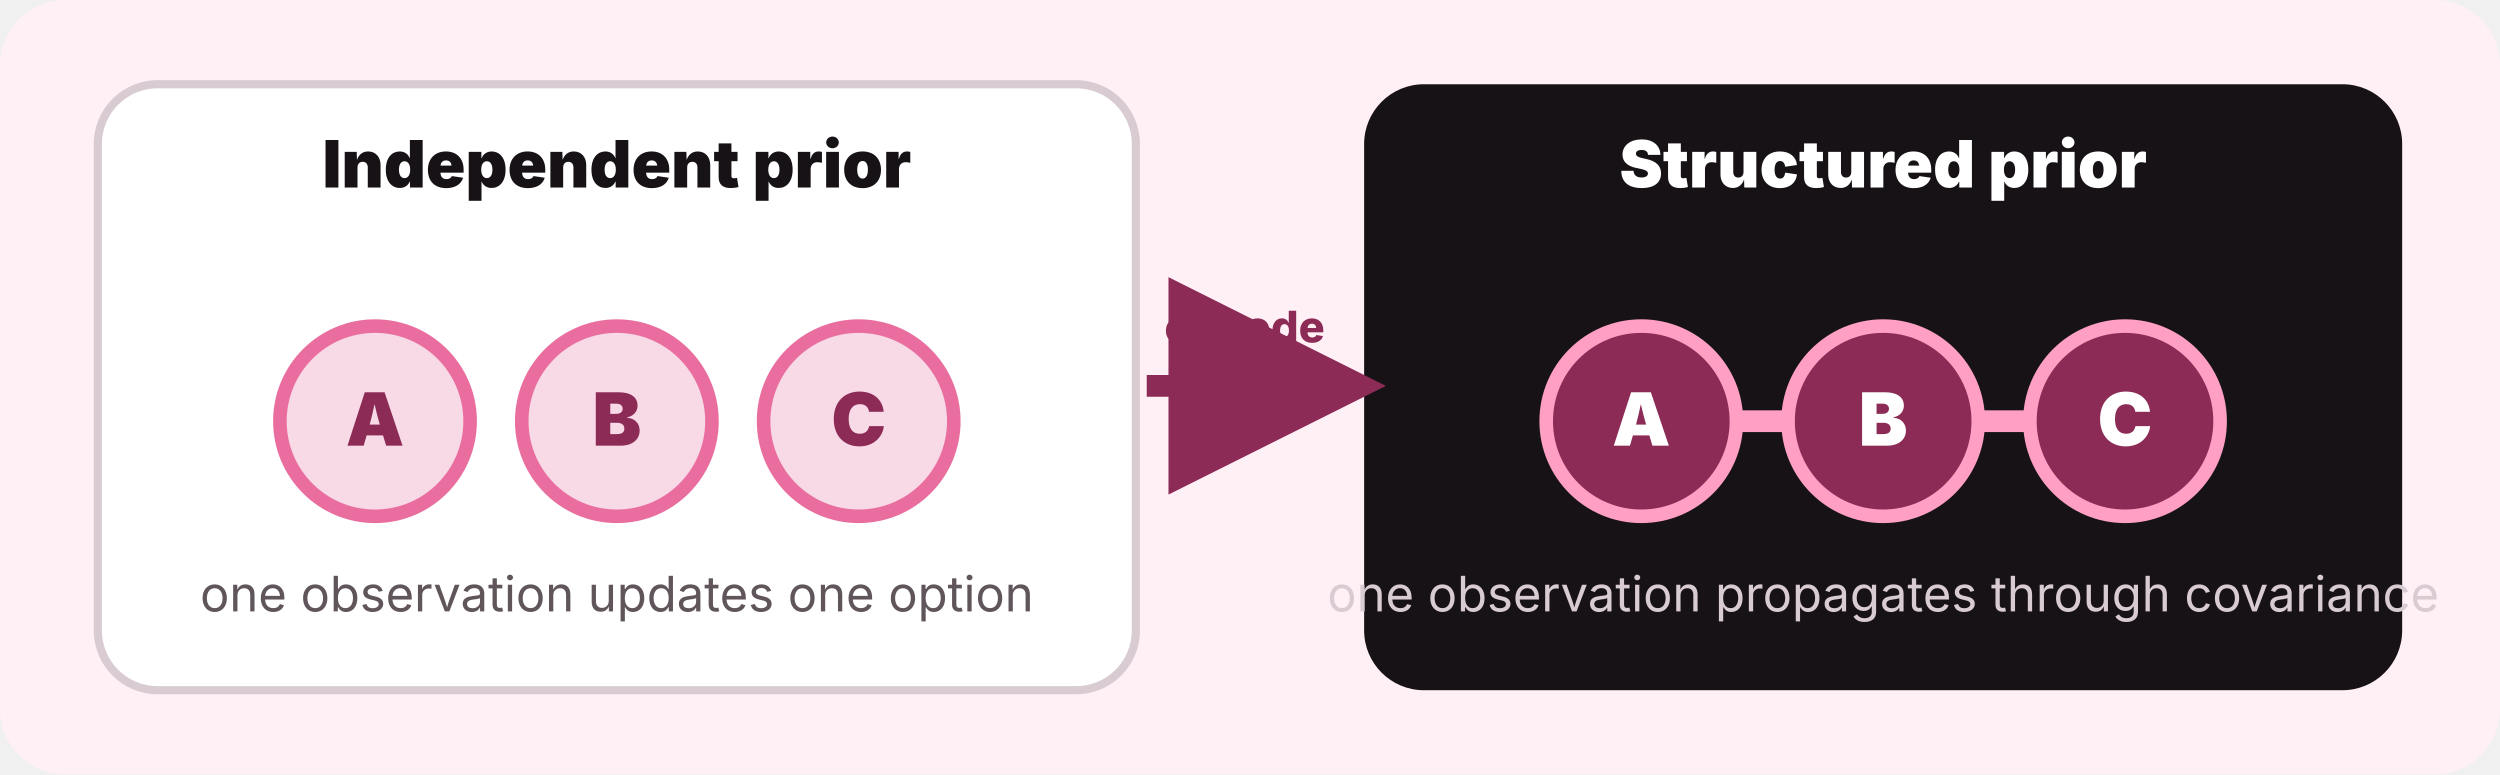
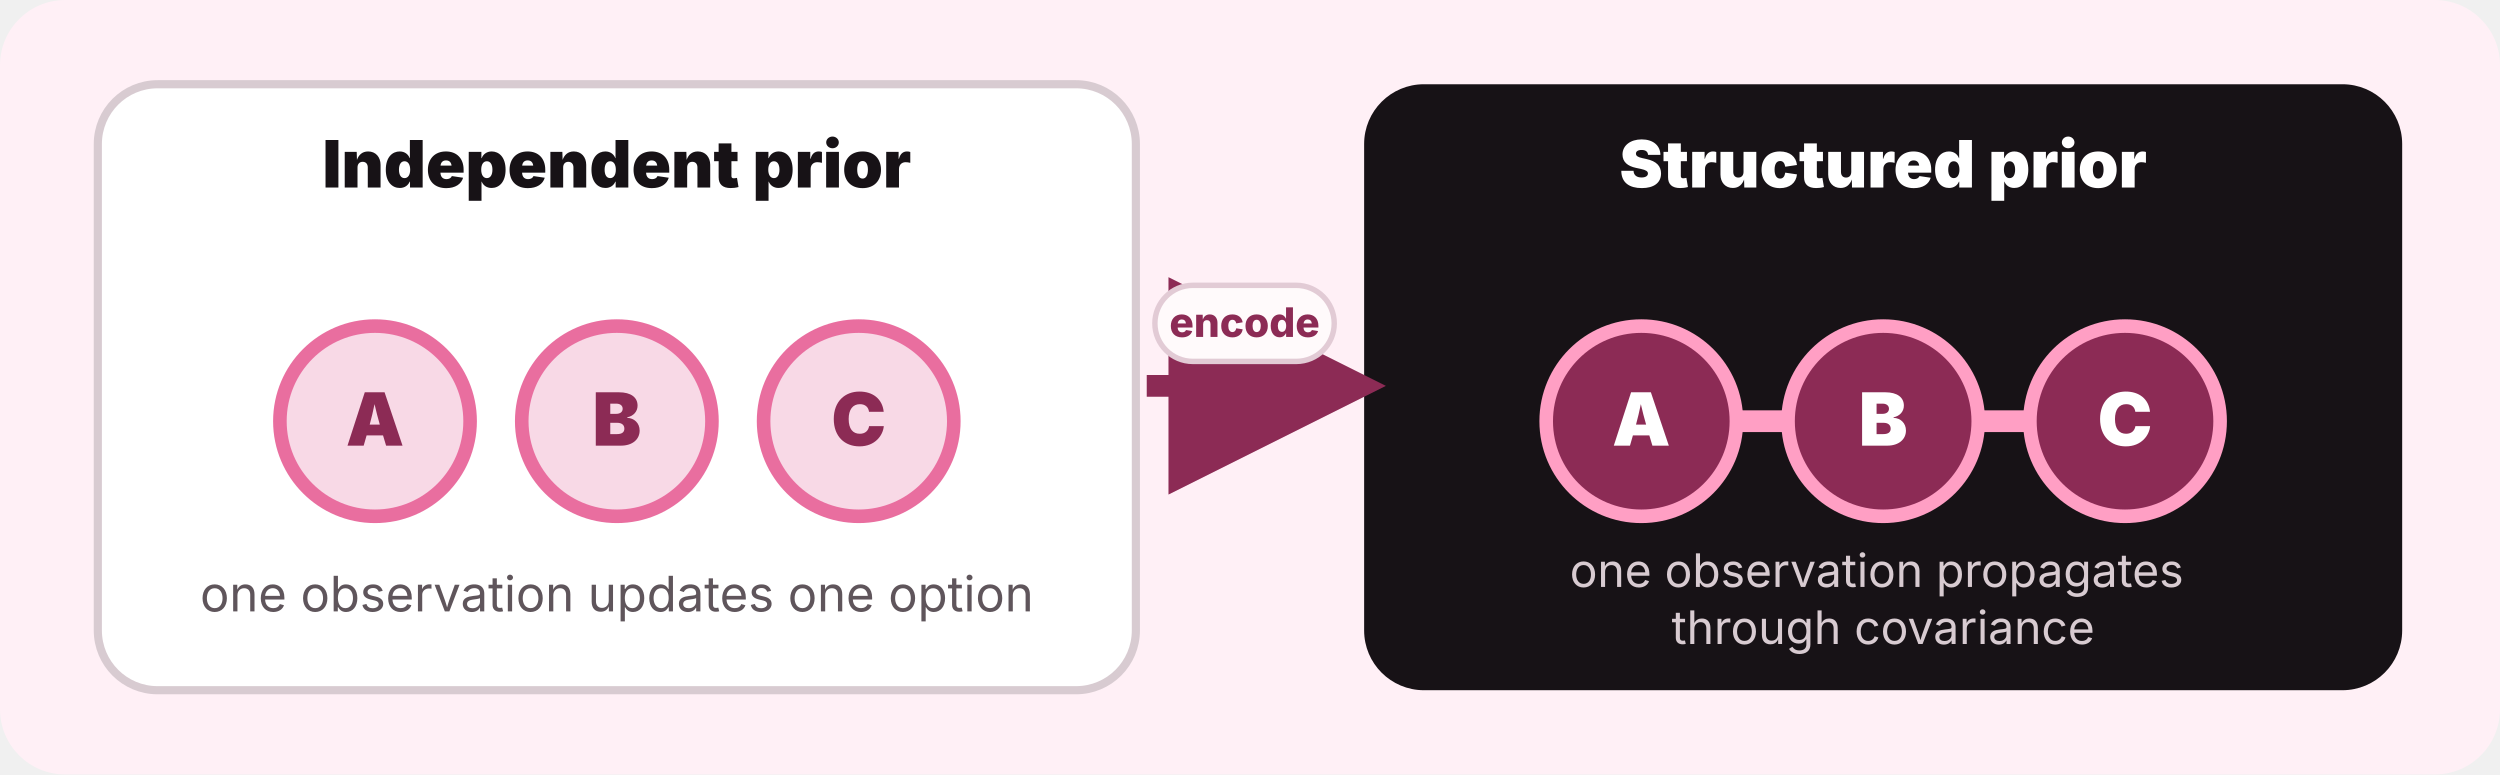
<svg xmlns="http://www.w3.org/2000/svg" viewBox="0 0 920 285" role="img" aria-labelledby="title desc">
  <defs>
    <marker id="arrow" markerWidth="10" markerHeight="10" refX="8" refY="5" orient="auto">
      <path d="M0 0 10 5 0 10Z" fill="#8c2b55" />
    </marker>
  </defs>
  <rect width="920" height="285" rx="24" fill="#fff0f6" />
-   <g font-family="Inter,Arial,sans-serif">
-     <g transform="translate(36 31)">
-       <rect width="382" height="223" rx="22" fill="#fff" stroke="#d8cbd1" stroke-width="3" />
-       <text x="191" y="38" text-anchor="middle" font-size="24" font-weight="850" fill="#171216">Independent prior</text>
-       <g transform="translate(62 76)">
-         <circle cx="40" cy="48" r="35" fill="#f8d9e6" stroke="#e96e9f" stroke-width="5" />
-         <text x="40" y="57" text-anchor="middle" font-size="27" font-weight="900" fill="#8c2b55">A</text>
-         <circle cx="129" cy="48" r="35" fill="#f8d9e6" stroke="#e96e9f" stroke-width="5" />
-         <text x="129" y="57" text-anchor="middle" font-size="27" font-weight="900" fill="#8c2b55">B</text>
-         <circle cx="218" cy="48" r="35" fill="#f8d9e6" stroke="#e96e9f" stroke-width="5" />
-         <text x="218" y="57" text-anchor="middle" font-size="27" font-weight="900" fill="#8c2b55">C</text>
-         <text x="129" y="118" text-anchor="middle" font-size="18" fill="#5f555b">one observation updates one option</text>
-       </g>
+   <rect x="36" y="31" width="382" height="223" rx="22" fill="#fff" stroke="#d8cbd1" stroke-width="3" />
+   <rect x="502" y="31" width="382" height="223" rx="22" fill="#171216" />
+   <path d="M422 142h72" stroke="#8c2b55" stroke-width="8" marker-end="url(#arrow)" />
+   <g transform="translate(98 107)">
+     <circle cx="40" cy="48" r="35" fill="#f8d9e6" stroke="#e96e9f" stroke-width="5" />
+     <circle cx="129" cy="48" r="35" fill="#f8d9e6" stroke="#e96e9f" stroke-width="5" />
+     <circle cx="218" cy="48" r="35" fill="#f8d9e6" stroke="#e96e9f" stroke-width="5" />
+   </g>
+   <g transform="translate(564 107)">
+     <path d="M40 48h178" stroke="#ff9fc4" stroke-width="8" stroke-linecap="round" />
+     <circle cx="40" cy="48" r="35" fill="#8c2b55" stroke="#ff9fc4" stroke-width="5" />
+     <circle cx="129" cy="48" r="35" fill="#8c2b55" stroke="#ff9fc4" stroke-width="5" />
+     <circle cx="218" cy="48" r="35" fill="#8c2b55" stroke="#ff9fc4" stroke-width="5" />
+   </g>
+   <rect x="425" y="105" width="66" height="28" rx="14" fill="#fffafb" stroke="#e2cbd5" stroke-width="2" />
+   <g font-family="Inter,Arial,sans-serif" text-anchor="middle">
+     <text x="227" y="69" font-size="24" font-weight="850" fill="#171216">Independent prior</text>
+     <text x="693" y="69" font-size="24" font-weight="850" fill="#fff">Structured prior</text>
+     <g font-size="27" font-weight="900">
+       <text x="138" y="164" fill="#8c2b55">A</text>
+       <text x="227" y="164" fill="#8c2b55">B</text>
+       <text x="316" y="164" fill="#8c2b55">C</text>
+       <text x="604" y="164" fill="#fff">A</text>
+       <text x="693" y="164" fill="#fff">B</text>
+       <text x="782" y="164" fill="#fff">C</text>
    </g>
-     <g transform="translate(502 31)">
-       <rect width="382" height="223" rx="22" fill="#171216" />
-       <text x="191" y="38" text-anchor="middle" font-size="24" font-weight="850" fill="#fff">Structured prior</text>
-       <g transform="translate(62 76)">
-         <path d="M40 48h89M129 48h89M40 48 129 48 218 48" stroke="#ff9fc4" stroke-width="8" stroke-linecap="round" />
-         <circle cx="40" cy="48" r="35" fill="#8c2b55" stroke="#ff9fc4" stroke-width="5" />
-         <text x="40" y="57" text-anchor="middle" font-size="27" font-weight="900" fill="#fff">A</text>
-         <circle cx="129" cy="48" r="35" fill="#8c2b55" stroke="#ff9fc4" stroke-width="5" />
-         <text x="129" y="57" text-anchor="middle" font-size="27" font-weight="900" fill="#fff">B</text>
-         <circle cx="218" cy="48" r="35" fill="#8c2b55" stroke="#ff9fc4" stroke-width="5" />
-         <text x="218" y="57" text-anchor="middle" font-size="27" font-weight="900" fill="#fff">C</text>
-         <text x="129" y="118" text-anchor="middle" font-size="18" fill="#d8cbd1">one observation propagates through covariance</text>
-       </g>
-     </g>
-     <path d="M422 142h72" stroke="#8c2b55" stroke-width="8" marker-end="url(#arrow)" />
-     <text x="458" y="126" text-anchor="middle" font-size="16" font-weight="800" fill="#8c2b55">encode</text>
+     <text x="227" y="225" font-size="18" fill="#5f555b">one observation updates one option</text>
+     <text x="693" y="216" font-size="17" fill="#d8cbd1">
+       <tspan x="693" dy="0">one observation propagates</tspan>
+       <tspan x="693" dy="21">through covariance</tspan>
+     </text>
+     <text x="458" y="124" font-size="15" font-weight="800" fill="#8c2b55">encode</text>
  </g>
</svg>
